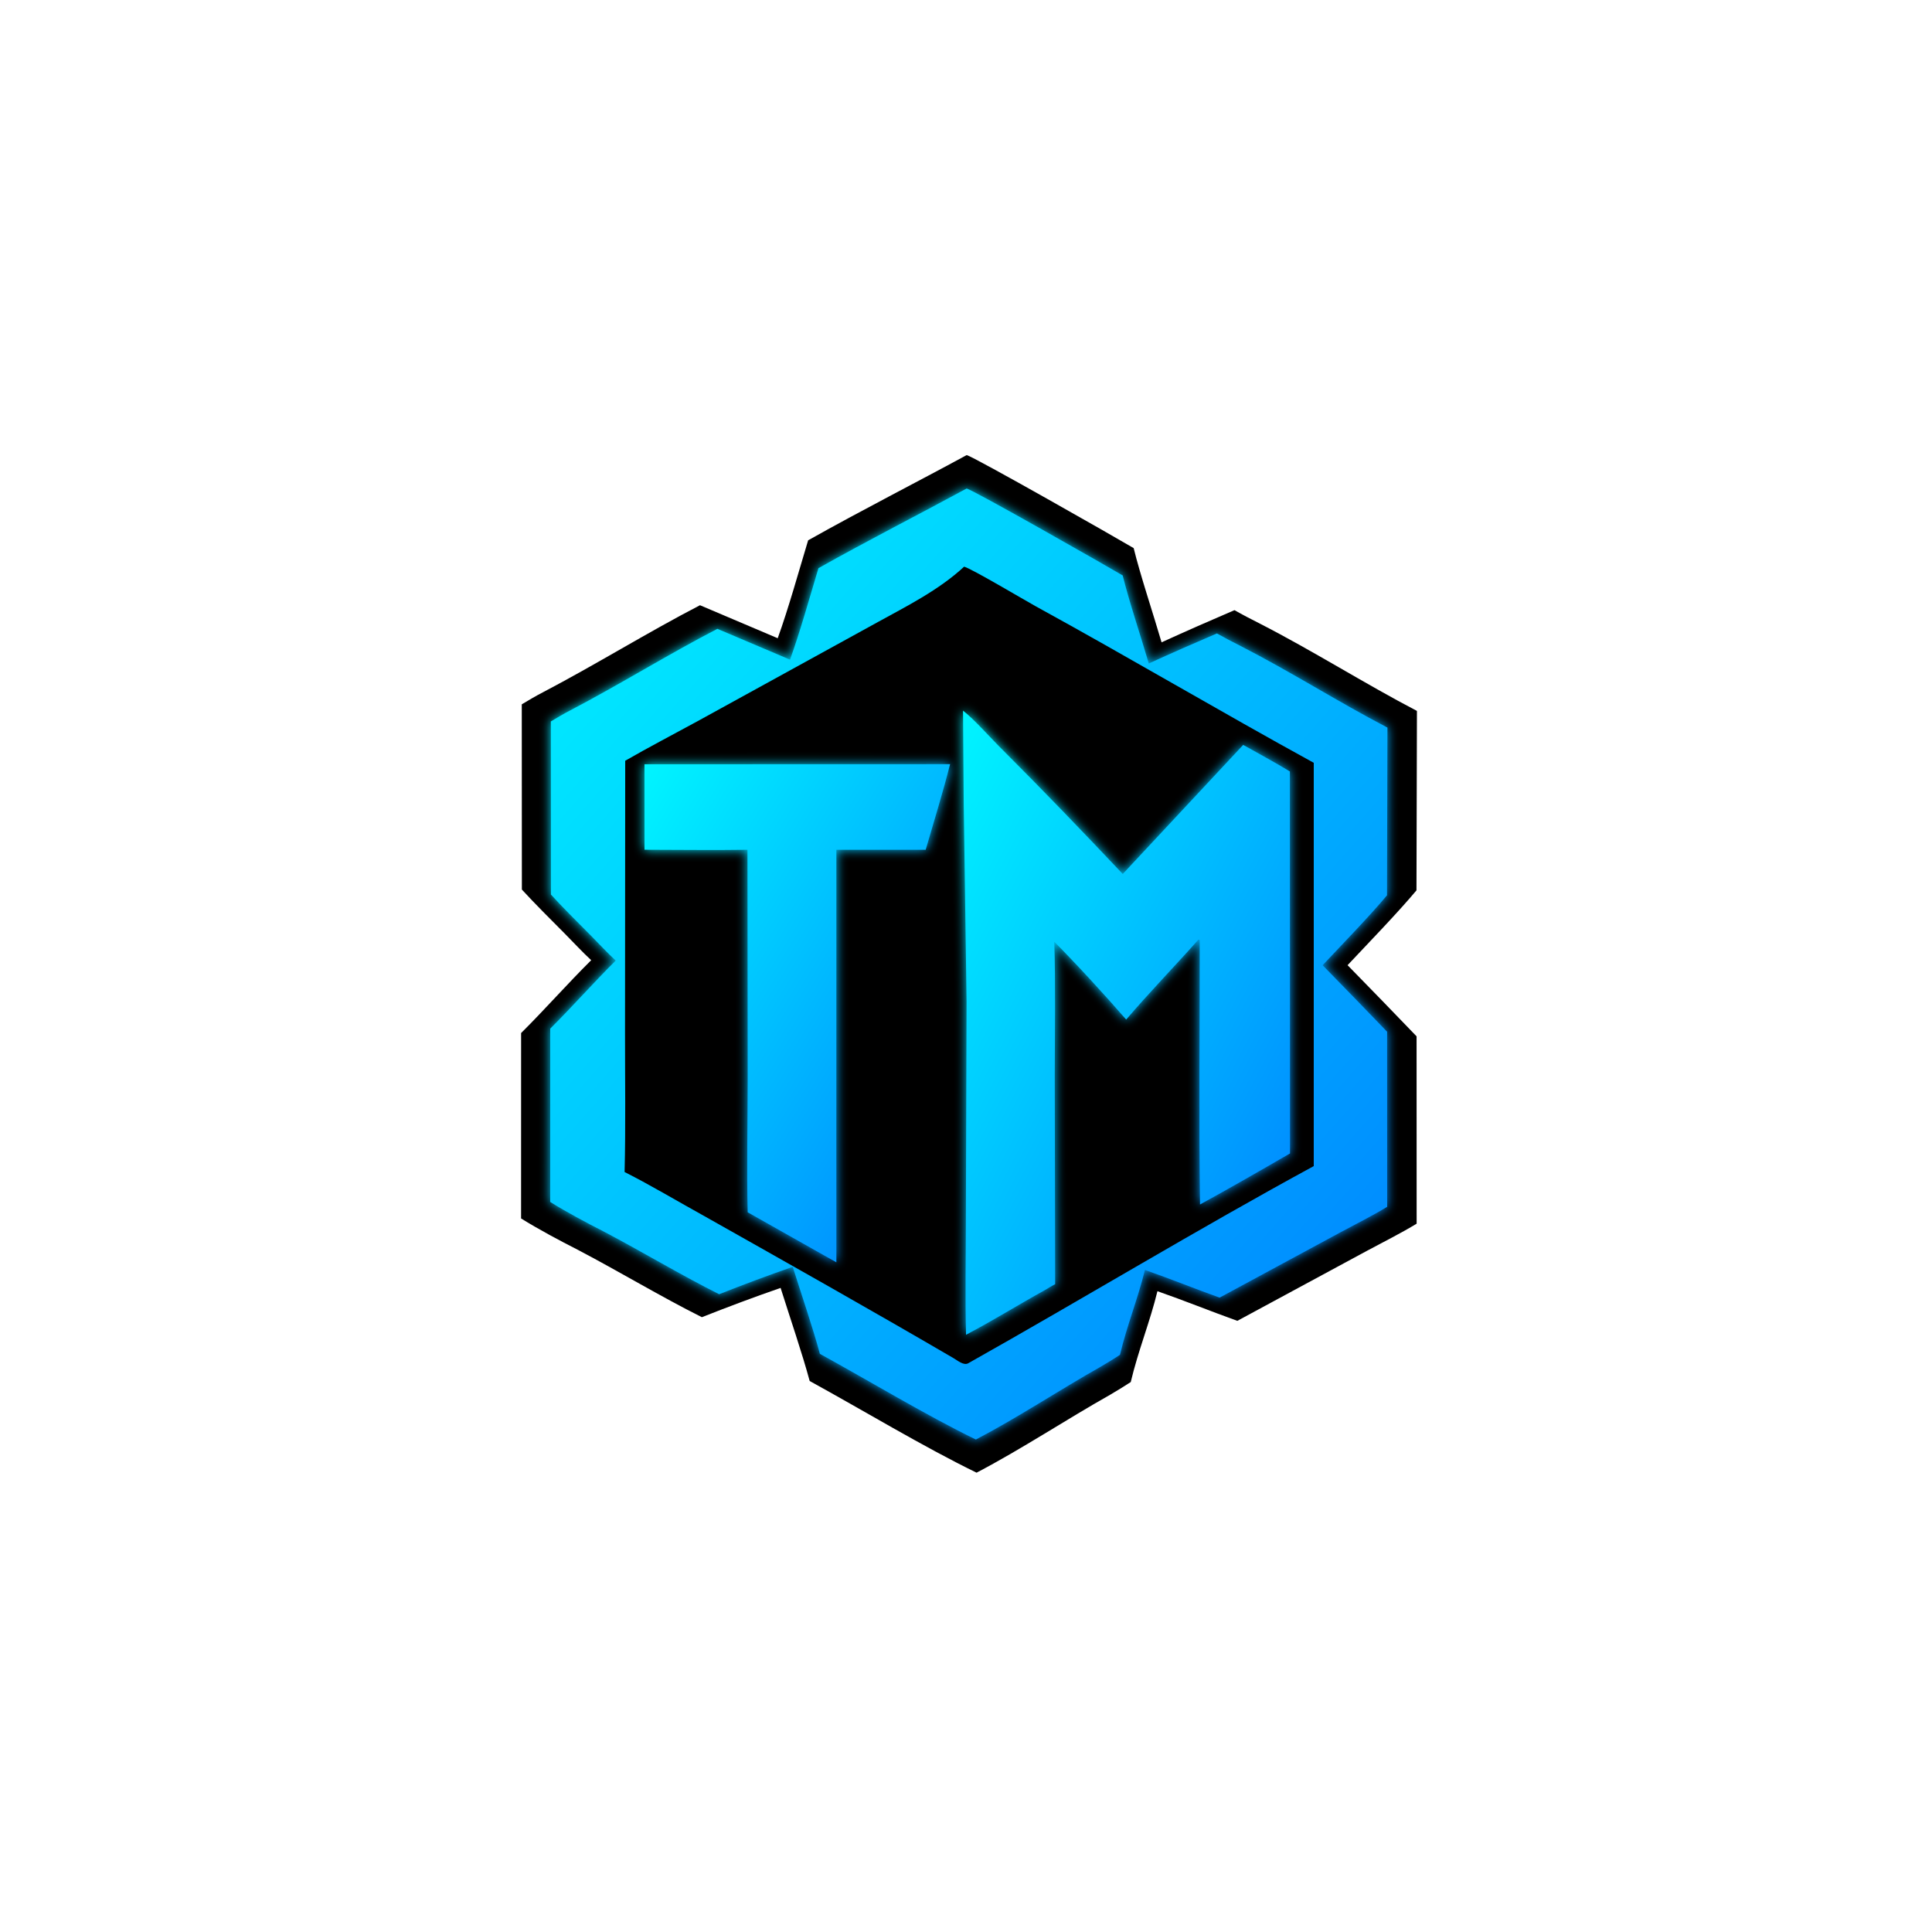
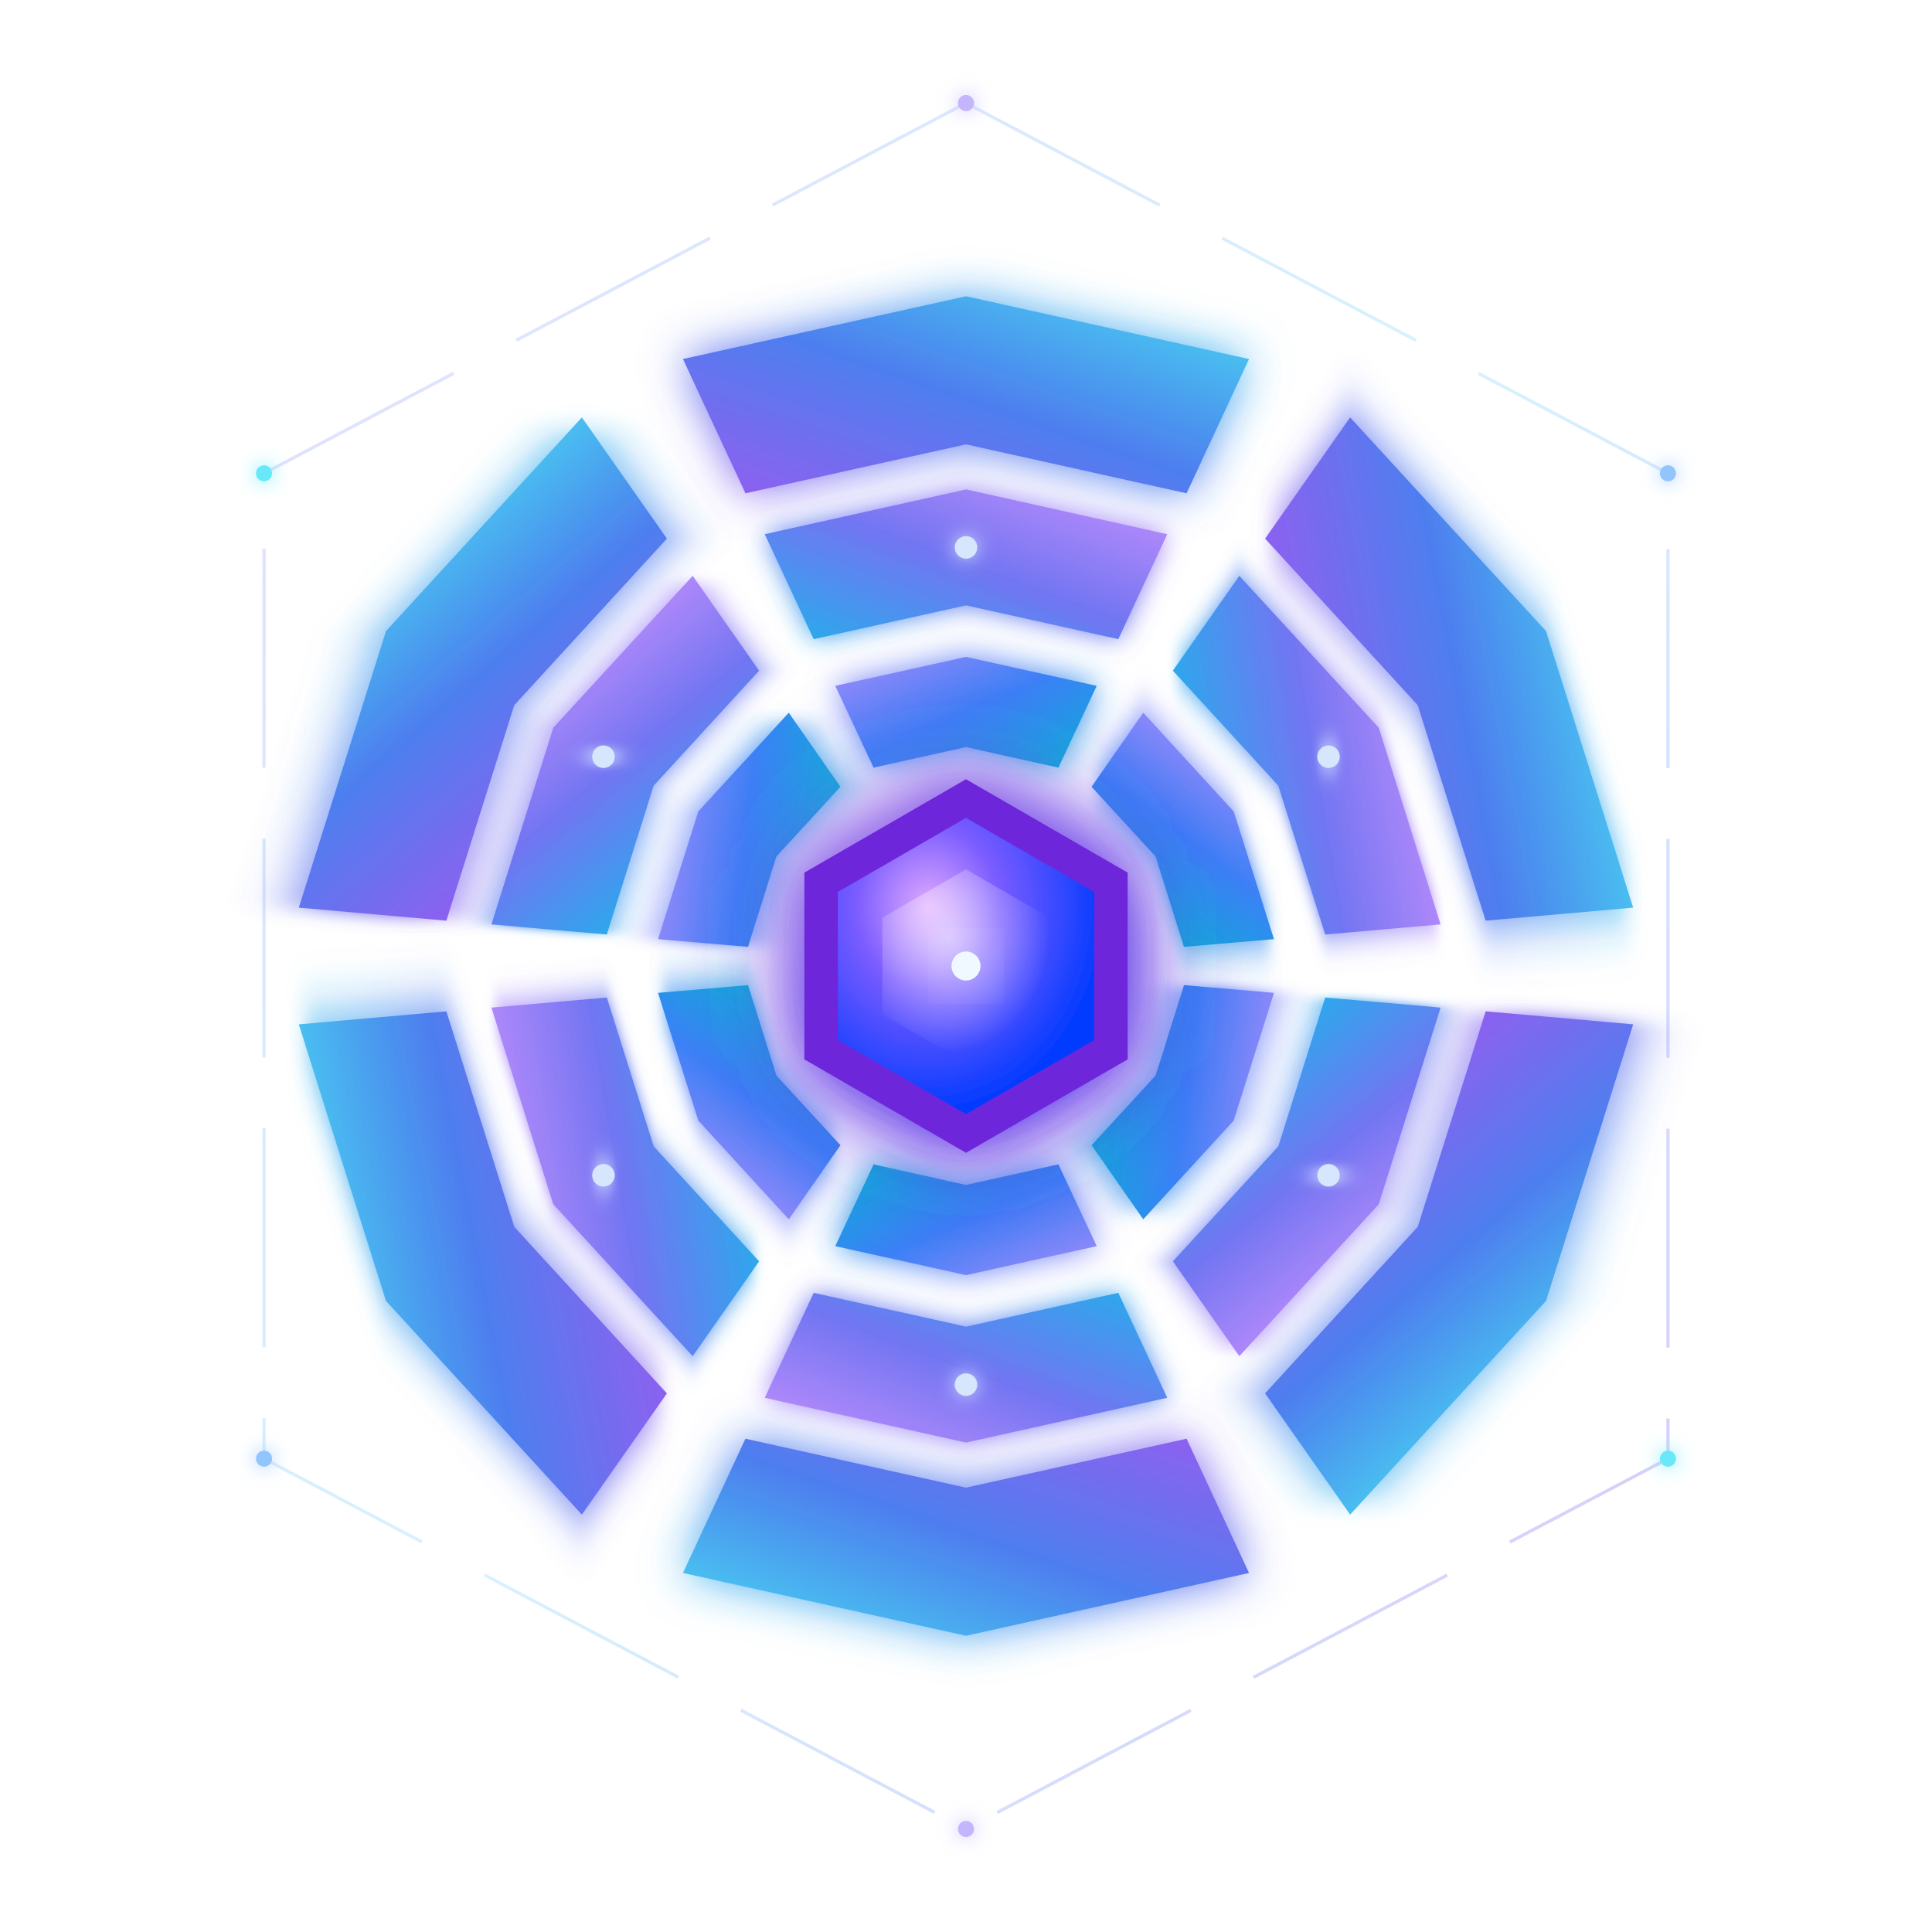
- <svg xmlns="http://www.w3.org/2000/svg" width="300" height="300" viewBox="0 0 300 300" preserveAspectRatio="xMidYMid meet" version="1.1" style="display:block;">
+ <svg xmlns="http://www.w3.org/2000/svg" viewBox="0 0 600 600" width="600" height="600">
  <defs>
-     <linearGradient id="cyanGrad" x1="0%" y1="0%" x2="100%" y2="100%">
-       <stop offset="0%" style="stop-color:#00f5ff;stop-opacity:1" />
-       <stop offset="100%" style="stop-color:#007fff;stop-opacity:1" />
+     <radialGradient id="gCore" cx="35%" cy="30%" r="70%">
+       <stop offset="0%" stop-color="#e0aaff" />
+       <stop offset="40%" stop-color="#7b5cff" />
+       <stop offset="100%" stop-color="#003aff" />
+     </radialGradient>
+     <radialGradient id="gCoreShine" cx="40%" cy="35%" r="60%">
+       <stop offset="0%" stop-color="#ffffff" stop-opacity="0.55" />
+       <stop offset="100%" stop-color="#ffffff" stop-opacity="0" />
+     </radialGradient>
+     <linearGradient id="gR1" x1="0%" y1="0%" x2="100%" y2="100%">
+       <stop offset="0%" stop-color="#a78bfa" />
+       <stop offset="50%" stop-color="#3b82f6" />
+       <stop offset="100%" stop-color="#06b6d4" />
    </linearGradient>
-     <filter id="glow" x="-15%" y="-15%" width="130%" height="130%">
-       <feGaussianBlur stdDeviation="0.8" result="blur" />
+     <linearGradient id="gR2" x1="100%" y1="0%" x2="0%" y2="100%">
+       <stop offset="0%" stop-color="#c084fc" />
+       <stop offset="50%" stop-color="#6366f1" />
+       <stop offset="100%" stop-color="#0ea5e9" />
+     </linearGradient>
+     <linearGradient id="gR3" x1="0%" y1="100%" x2="100%" y2="0%">
+       <stop offset="0%" stop-color="#7c3aed" />
+       <stop offset="50%" stop-color="#2563eb" />
+       <stop offset="100%" stop-color="#22d3ee" />
+     </linearGradient>
+     <linearGradient id="gFrame" x1="0%" y1="0%" x2="100%" y2="100%">
+       <stop offset="0%" stop-color="#a78bfa" stop-opacity="0.6" />
+       <stop offset="50%" stop-color="#38bdf8" stop-opacity="0.4" />
+       <stop offset="100%" stop-color="#7c3aed" stop-opacity="0.6" />
+     </linearGradient>
+     <filter id="fCore" x="-80%" y="-80%" width="260%" height="260%">
+       <feGaussianBlur stdDeviation="10" result="b1" />
+       <feGaussianBlur stdDeviation="20" result="b2" in="SourceGraphic" />
      <feMerge>
-         <feMergeNode in="blur" />
+         <feMergeNode in="b2" />
+         <feMergeNode in="b1" />
        <feMergeNode in="SourceGraphic" />
      </feMerge>
    </filter>
-     <clipPath id="hexClip">
-       <path d="M 150.096 75.858 C 151.057 76.042 171.996 87.963 174.333 89.356 C 175.271 93.210 177.193 98.950 178.381 103.028 C 181.885 101.431 185.416 99.877 188.960 98.360 C 190.145 99.032 191.444 99.706 192.693 100.336 C 200.344 104.258 207.808 108.995 215.440 112.982 L 215.373 139.024 C 212.576 142.361 208.477 146.573 205.374 149.882 C 208.706 153.297 212.070 156.742 215.388 160.206 L 215.397 187.393 C 213.205 188.738 210.474 190.099 208.110 191.374 L 189.376 201.495 C 185.489 200.100 181.694 198.558 177.782 197.193 C 176.718 201.579 174.973 205.862 173.908 210.380 C 172.927 211.008 171.924 211.642 170.931 212.213 C 164.456 215.867 158.081 220.105 151.533 223.530 C 143.655 219.683 135.185 214.544 127.314 210.226 C 126.264 206.321 124.451 201.005 123.095 196.716 C 119.253 198.045 115.439 199.476 111.668 200.966 C 105.622 197.934 99.649 194.326 93.694 191.202 C 91.050 189.855 87.953 188.206 85.433 186.636 L 85.437 159.730 C 88.959 156.228 92.148 152.588 95.609 149.158 C 94.441 148.094 92.901 146.436 91.769 145.295 C 89.706 143.214 87.526 141.063 85.548 138.906 L 85.534 112.025 C 86.488 111.454 87.591 110.797 88.589 110.285 C 96.248 106.276 103.739 101.614 111.395 97.644 L 122.677 102.434 C 124.219 98.165 125.767 92.621 127.091 88.224 C 134.818 83.879 142.946 79.744 150.096 75.858 z" />
-     </clipPath>
+     <filter id="fR1" x="-50%" y="-50%" width="200%" height="200%">
+       <feGaussianBlur stdDeviation="5" result="b" />
+       <feMerge>
+         <feMergeNode in="b" />
+         <feMergeNode in="SourceGraphic" />
+       </feMerge>
+     </filter>
+     <filter id="fR2" x="-40%" y="-40%" width="180%" height="180%">
+       <feGaussianBlur stdDeviation="4" result="b" />
+       <feMerge>
+         <feMergeNode in="b" />
+         <feMergeNode in="SourceGraphic" />
+       </feMerge>
+     </filter>
+     <filter id="fR3" x="-30%" y="-30%" width="160%" height="160%">
+       <feGaussianBlur stdDeviation="7" result="b" />
+       <feMerge>
+         <feMergeNode in="b" />
+         <feMergeNode in="SourceGraphic" />
+       </feMerge>
+     </filter>
+     <filter id="fDot" x="-200%" y="-200%" width="500%" height="500%">
+       <feGaussianBlur stdDeviation="3" result="b" />
+       <feMerge>
+         <feMergeNode in="b" />
+         <feMergeNode in="SourceGraphic" />
+       </feMerge>
+     </filter>
+     <polygon id="s1" points="0,-96  40.6,-87.0  28.7,-61.6  0,-68  -28.7,-61.6  -40.6,-87.0" fill="url(#gR1)" />
+     <polygon id="s2" points="0,-148  62.5,-134.1  47.3,-101.5  0,-112  -47.3,-101.5  -62.5,-134.1" fill="url(#gR2)" />
+     <polygon id="s3" points="0,-208  87.9,-188.5  68.5,-146.8  0,-162  -68.5,-146.8  -87.9,-188.5" fill="url(#gR3)" />
+     <circle id="dot" r="3.5" fill="#e0f2fe" />
  </defs>
-   <path d="M 150.096 75.858 C 151.057 76.042 171.996 87.963 174.333 89.356 C 175.271 93.210 177.193 98.950 178.381 103.028 C 181.885 101.431 185.416 99.877 188.960 98.360 C 190.145 99.032 191.444 99.706 192.693 100.336 C 200.344 104.258 207.808 108.995 215.440 112.982 L 215.373 139.024 C 212.576 142.361 208.477 146.573 205.374 149.882 C 208.706 153.297 212.070 156.742 215.388 160.206 L 215.397 187.393 C 213.205 188.738 210.474 190.099 208.110 191.374 L 189.376 201.495 C 185.489 200.100 181.694 198.558 177.782 197.193 C 176.718 201.579 174.973 205.862 173.908 210.380 C 172.927 211.008 171.924 211.642 170.931 212.213 C 164.456 215.867 158.081 220.105 151.533 223.530 C 143.655 219.683 135.185 214.544 127.314 210.226 C 126.264 206.321 124.451 201.005 123.095 196.716 C 119.253 198.045 115.439 199.476 111.668 200.966 C 105.622 197.934 99.649 194.326 93.694 191.202 C 91.050 189.855 87.953 188.206 85.433 186.636 L 85.437 159.730 C 88.959 156.228 92.148 152.588 95.609 149.158 C 94.441 148.094 92.901 146.436 91.769 145.295 C 89.706 143.214 87.526 141.063 85.548 138.906 L 85.534 112.025 C 86.488 111.454 87.591 110.797 88.589 110.285 C 96.248 106.276 103.739 101.614 111.395 97.644 L 122.677 102.434 C 124.219 98.165 125.767 92.621 127.091 88.224 C 134.818 83.879 142.946 79.744 150.096 75.858 z" fill="rgb(0,0,0)" transform="translate(150,150) scale(1.07) translate(-150,-150)" />
-   <rect width="300" height="300" fill="rgb(0,0,0)" clip-path="url(#hexClip)" />
-   <path d="M 150.096 75.858 C 151.057 76.042 171.996 87.963 174.333 89.356 C 175.271 93.210 177.193 98.950 178.381 103.028 C 181.885 101.431 185.416 99.877 188.960 98.360 C 190.145 99.032 191.444 99.706 192.693 100.336 C 200.344 104.258 207.808 108.995 215.440 112.982 L 215.373 139.024 C 212.576 142.361 208.477 146.573 205.374 149.882 C 208.706 153.297 212.070 156.742 215.388 160.206 L 215.397 187.393 C 213.205 188.738 210.474 190.099 208.110 191.374 L 189.376 201.495 C 185.489 200.100 181.694 198.558 177.782 197.193 C 176.718 201.579 174.973 205.862 173.908 210.380 C 172.927 211.008 171.924 211.642 170.931 212.213 C 164.456 215.867 158.081 220.105 151.533 223.530 C 143.655 219.683 135.185 214.544 127.314 210.226 C 126.264 206.321 124.451 201.005 123.095 196.716 C 119.253 198.045 115.439 199.476 111.668 200.966 C 105.622 197.934 99.649 194.326 93.694 191.202 C 91.050 189.855 87.953 188.206 85.433 186.636 L 85.437 159.730 C 88.959 156.228 92.148 152.588 95.609 149.158 C 94.441 148.094 92.901 146.436 91.769 145.295 C 89.706 143.214 87.526 141.063 85.548 138.906 L 85.534 112.025 C 86.488 111.454 87.591 110.797 88.589 110.285 C 96.248 106.276 103.739 101.614 111.395 97.644 L 122.677 102.434 C 124.219 98.165 125.767 92.621 127.091 88.224 C 134.818 83.879 142.946 79.744 150.096 75.858 z" fill="url(#cyanGrad)" filter="url(#glow)" />
-   <path d="M 149.706 87.993 C 150.820 88.268 159.142 93.214 160.751 94.102 C 175.221 102.034 189.535 110.519 204.000 118.449 L 203.998 181.071 C 186.004 190.851 168.189 201.648 150.329 211.696 C 149.630 212.064 148.726 211.280 148.036 210.877 C 135.213 203.393 122.282 196.116 109.346 188.822 C 105.254 186.565 101.118 184.075 96.987 181.989 C 97.164 175.046 97.048 167.502 97.054 160.530 L 97.083 118.129 C 100.682 116.051 104.698 113.966 108.338 111.975 L 136.371 96.561 C 140.665 94.191 145.791 91.637 149.706 87.993 z" fill="rgb(0,0,0)" />
-   <path d="M 149.537 110.346 C 151.226 111.632 153.975 114.768 155.661 116.416 C 161.979 122.734 168.204 129.213 174.341 135.715 L 193.044 115.666 C 195.443 117.018 197.963 118.376 200.293 119.791 L 200.312 179.105 C 195.840 181.698 190.896 184.528 186.336 187.036 C 186.149 173.735 186.298 159.718 186.294 146.360 L 186.271 145.942 L 186.087 145.909 C 182.386 150.069 178.495 154.072 174.873 158.319 C 171.847 154.819 166.919 149.437 163.706 146.231 C 163.921 152.838 163.786 160.265 163.780 166.963 L 163.843 199.409 C 163.285 199.693 162.737 200.046 162.195 200.358 C 158.107 202.614 154.103 205.113 150.005 207.264 C 149.858 201.497 149.979 195.244 149.980 189.389 L 150.089 155.556 L 149.648 124.943 L 149.537 110.346 z" fill="url(#cyanGrad)" filter="url(#glow)" />
-   <path d="M 100.074 118.673 L 147.530 118.659 C 146.408 123.056 145.010 127.579 143.739 131.955 L 129.870 131.954 L 129.865 178.420 L 129.872 196.014 L 116.101 188.244 C 115.939 181.620 116.095 174.284 116.103 167.462 L 116.067 131.950 C 110.779 132.033 105.276 131.949 100.079 131.946 L 100.074 118.673 z" fill="url(#cyanGrad)" filter="url(#glow)" />
+   <g transform="translate(300,300)">
+     <animateTransform attributeName="transform" type="rotate" from="0" to="360" dur="18s" repeatCount="indefinite" additive="sum" />
+     <use href="#s3" opacity="0.82" filter="url(#fR3)" />
+     <use href="#s3" opacity="0.82" filter="url(#fR3)" transform="rotate(60)" />
+     <use href="#s3" opacity="0.82" filter="url(#fR3)" transform="rotate(120)" />
+     <use href="#s3" opacity="0.82" filter="url(#fR3)" transform="rotate(180)" />
+     <use href="#s3" opacity="0.82" filter="url(#fR3)" transform="rotate(240)" />
+     <use href="#s3" opacity="0.82" filter="url(#fR3)" transform="rotate(300)" />
+   </g>
+   <g transform="translate(300,300)">
+     <animateTransform attributeName="transform" type="rotate" from="0" to="-360" dur="11s" repeatCount="indefinite" additive="sum" />
+     <use href="#s2" opacity="0.90" filter="url(#fR2)" />
+     <use href="#s2" opacity="0.90" filter="url(#fR2)" transform="rotate(60)" />
+     <use href="#s2" opacity="0.90" filter="url(#fR2)" transform="rotate(120)" />
+     <use href="#s2" opacity="0.90" filter="url(#fR2)" transform="rotate(180)" />
+     <use href="#s2" opacity="0.90" filter="url(#fR2)" transform="rotate(240)" />
+     <use href="#s2" opacity="0.90" filter="url(#fR2)" transform="rotate(300)" />
+   </g>
+   <g transform="translate(300,300)">
+     <animateTransform attributeName="transform" type="rotate" from="0" to="360" dur="7s" repeatCount="indefinite" additive="sum" />
+     <use href="#s1" opacity="1" filter="url(#fR1)" />
+     <use href="#s1" opacity="1" filter="url(#fR1)" transform="rotate(60)" />
+     <use href="#s1" opacity="1" filter="url(#fR1)" transform="rotate(120)" />
+     <use href="#s1" opacity="1" filter="url(#fR1)" transform="rotate(180)" />
+     <use href="#s1" opacity="1" filter="url(#fR1)" transform="rotate(240)" />
+     <use href="#s1" opacity="1" filter="url(#fR1)" transform="rotate(300)" />
+   </g>
+   <g transform="translate(300,300)">
+     <animateTransform attributeName="transform" type="rotate" from="30" to="390" dur="11s" repeatCount="indefinite" additive="sum" />
+     <use href="#dot" transform="translate(0,-130)" filter="url(#fDot)" opacity="0.9" />
+     <use href="#dot" transform="rotate(60)  translate(0,-130)" filter="url(#fDot)" opacity="0.9" />
+     <use href="#dot" transform="rotate(120) translate(0,-130)" filter="url(#fDot)" opacity="0.9" />
+     <use href="#dot" transform="rotate(180) translate(0,-130)" filter="url(#fDot)" opacity="0.9" />
+     <use href="#dot" transform="rotate(240) translate(0,-130)" filter="url(#fDot)" opacity="0.9" />
+     <use href="#dot" transform="rotate(300) translate(0,-130)" filter="url(#fDot)" opacity="0.9" />
+   </g>
+   <g transform="translate(300,300)" filter="url(#fCore)">
+     <polygon points="0,-58 50.2,-29 50.2,29 0,58 -50.2,29 -50.2,-29" fill="#6d28d9">
+       <animate attributeName="opacity" values="0.05;0.20;0.05" dur="3.5s" repeatCount="indefinite" />
+     </polygon>
+     <polygon points="0,-46 39.8,-23 39.8,23 0,46 -39.8,23 -39.8,-23" fill="url(#gCore)">
+       <animate attributeName="opacity" values="0.88;1;0.88" dur="3.5s" repeatCount="indefinite" />
+     </polygon>
+     <polygon points="0,-30 26,-15 26,15 0,30 -26,15 -26,-15" fill="url(#gCoreShine)" />
+   </g>
+   <circle cx="300" cy="300" r="4.5" fill="#f0f9ff" filter="url(#fCore)">
+     <animate attributeName="r" values="3.5;6.5;3.5" dur="3.5s" repeatCount="indefinite" />
+     <animate attributeName="opacity" values="0.7;1;0.7" dur="3.5s" repeatCount="indefinite" />
+   </circle>
+   <polygon points="300,32 518,147 518,453 300,568 82,453 82,147" fill="none" stroke="url(#gFrame)" stroke-width="1" stroke-dasharray="68 22" opacity="0.5" />
+   <circle cx="300" cy="32" r="2.5" fill="#c4b5fd" filter="url(#fDot)">
+     <animate attributeName="opacity" values="0.2;1;0.2" dur="4.2s" begin="0s" repeatCount="indefinite" />
+   </circle>
+   <circle cx="518" cy="147" r="2.5" fill="#93c5fd" filter="url(#fDot)">
+     <animate attributeName="opacity" values="0.2;1;0.2" dur="4.2s" begin="0.7s" repeatCount="indefinite" />
+   </circle>
+   <circle cx="518" cy="453" r="2.5" fill="#67e8f9" filter="url(#fDot)">
+     <animate attributeName="opacity" values="0.2;1;0.2" dur="4.2s" begin="1.4s" repeatCount="indefinite" />
+   </circle>
+   <circle cx="300" cy="568" r="2.5" fill="#c4b5fd" filter="url(#fDot)">
+     <animate attributeName="opacity" values="0.2;1;0.2" dur="4.2s" begin="2.1s" repeatCount="indefinite" />
+   </circle>
+   <circle cx="82" cy="453" r="2.5" fill="#93c5fd" filter="url(#fDot)">
+     <animate attributeName="opacity" values="0.2;1;0.2" dur="4.2s" begin="2.8s" repeatCount="indefinite" />
+   </circle>
+   <circle cx="82" cy="147" r="2.5" fill="#67e8f9" filter="url(#fDot)">
+     <animate attributeName="opacity" values="0.2;1;0.2" dur="4.2s" begin="3.5s" repeatCount="indefinite" />
+   </circle>
</svg>
